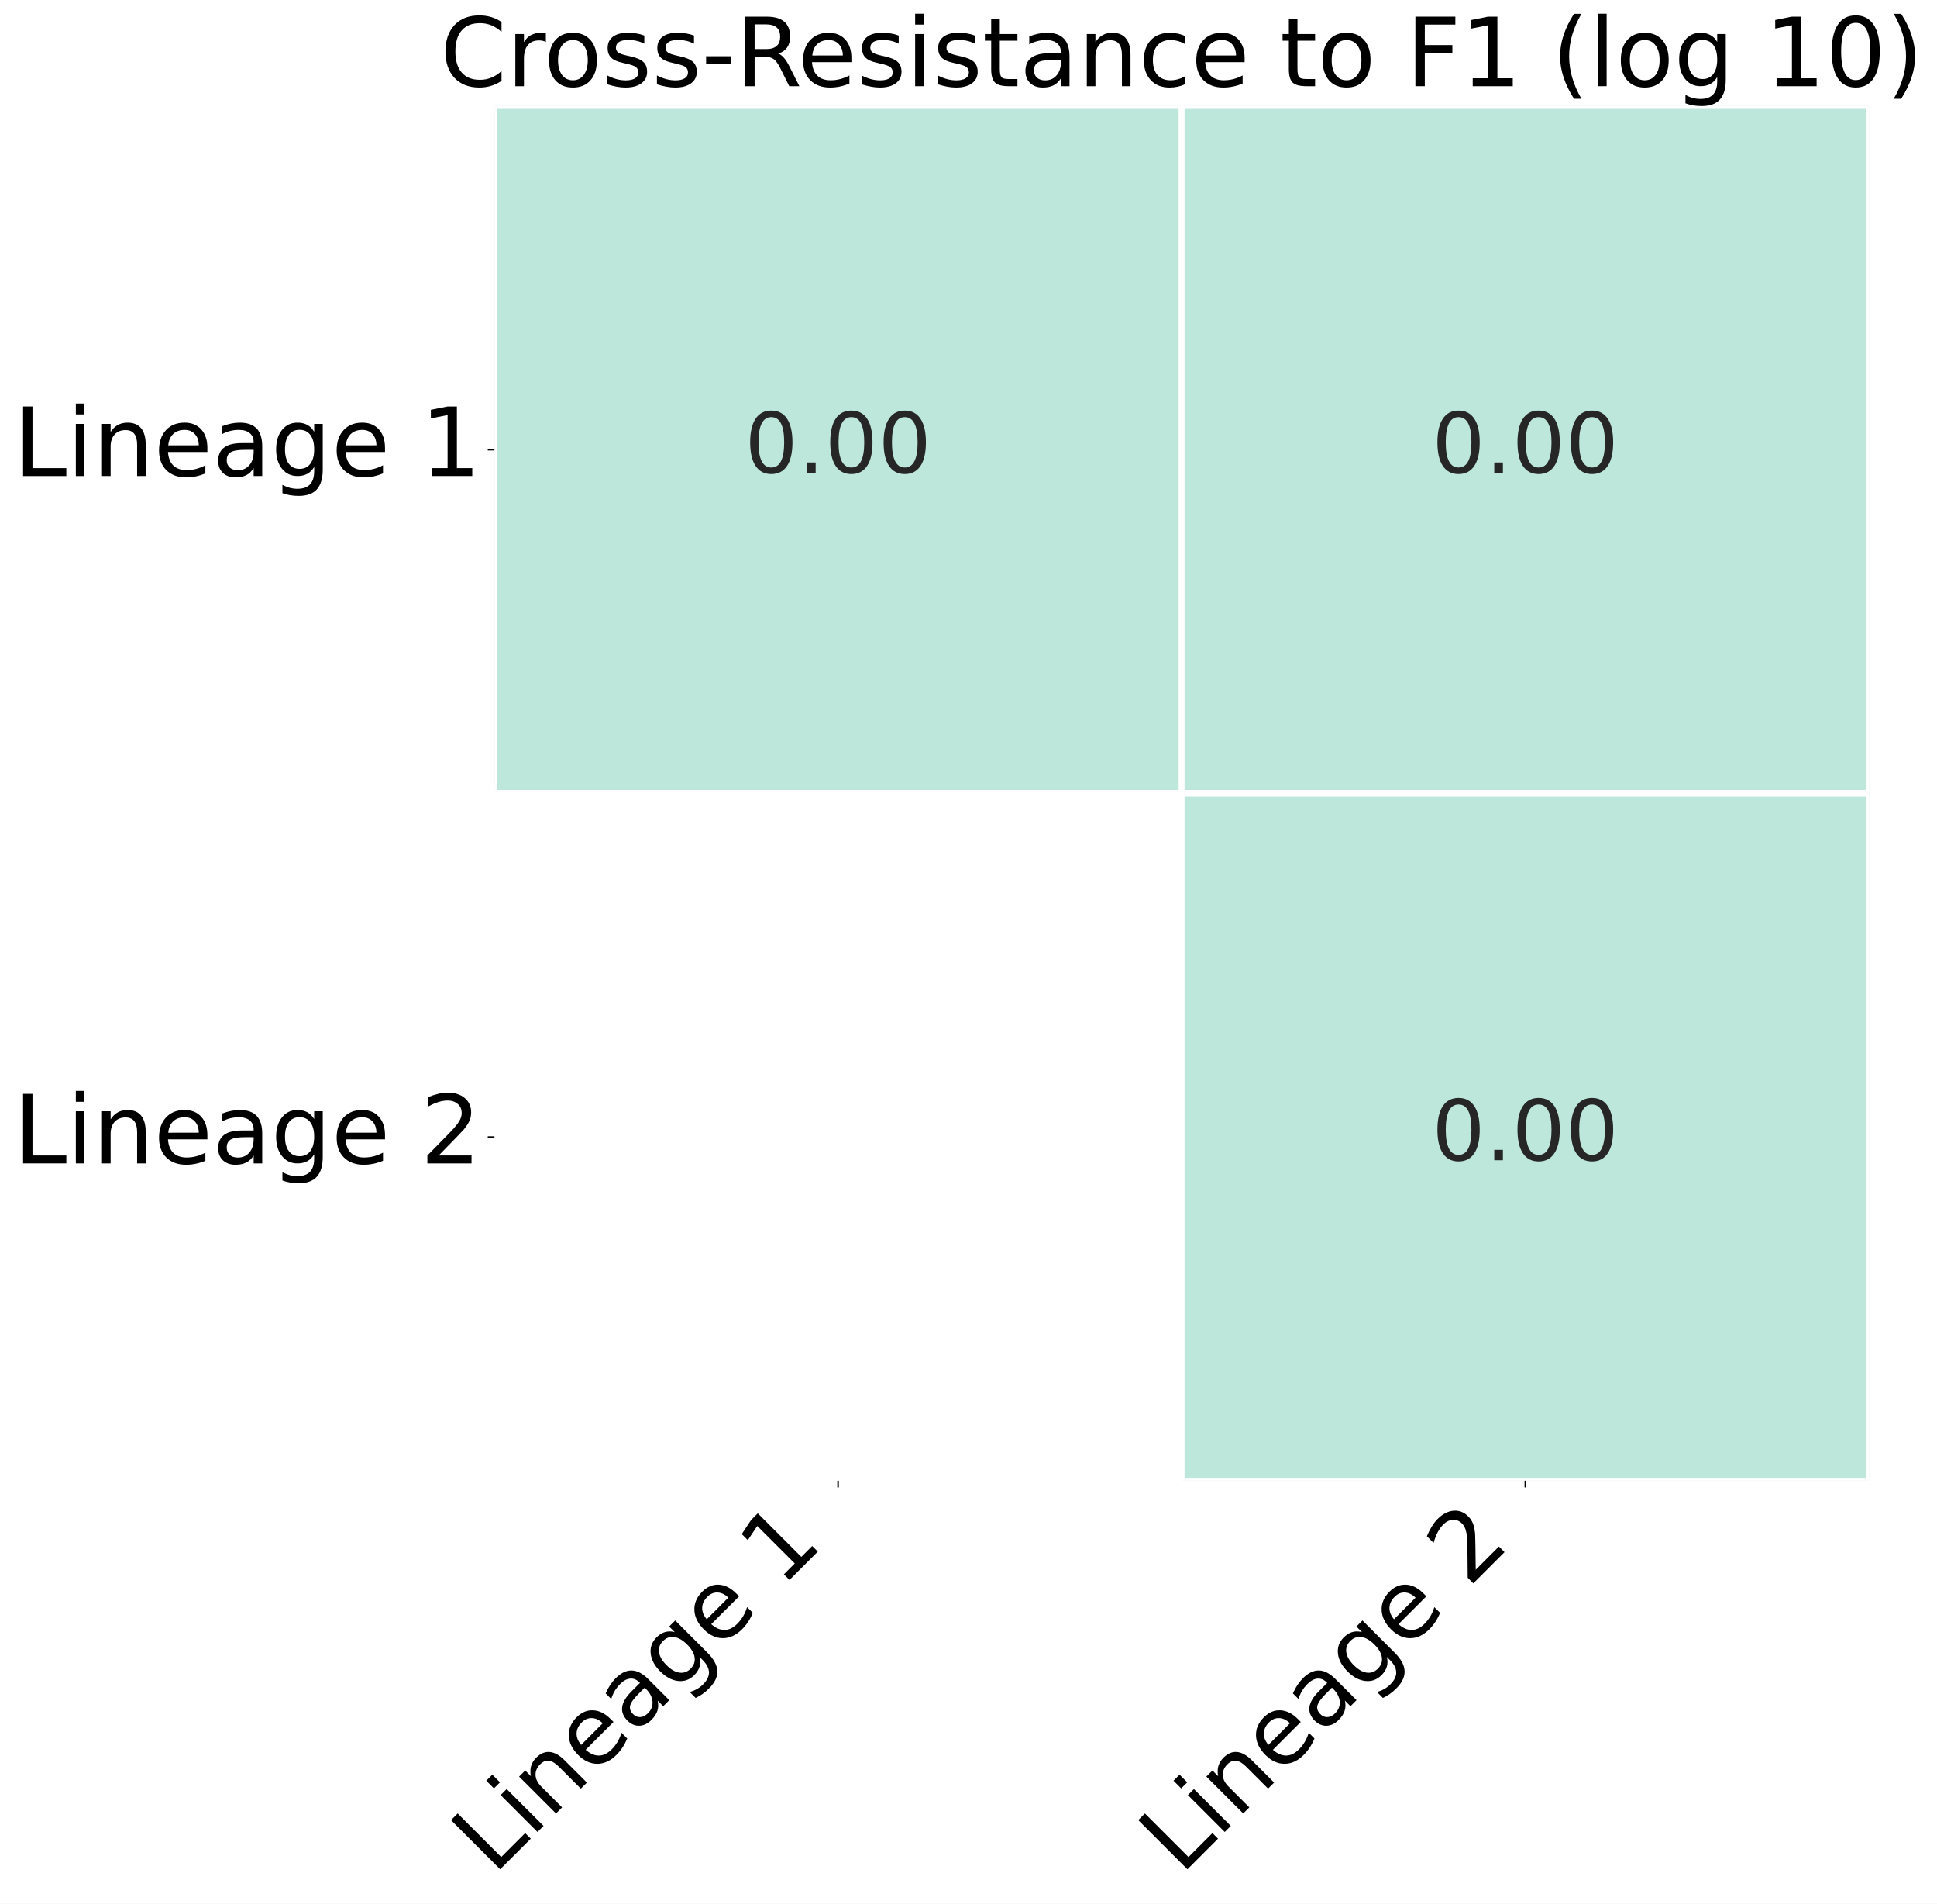
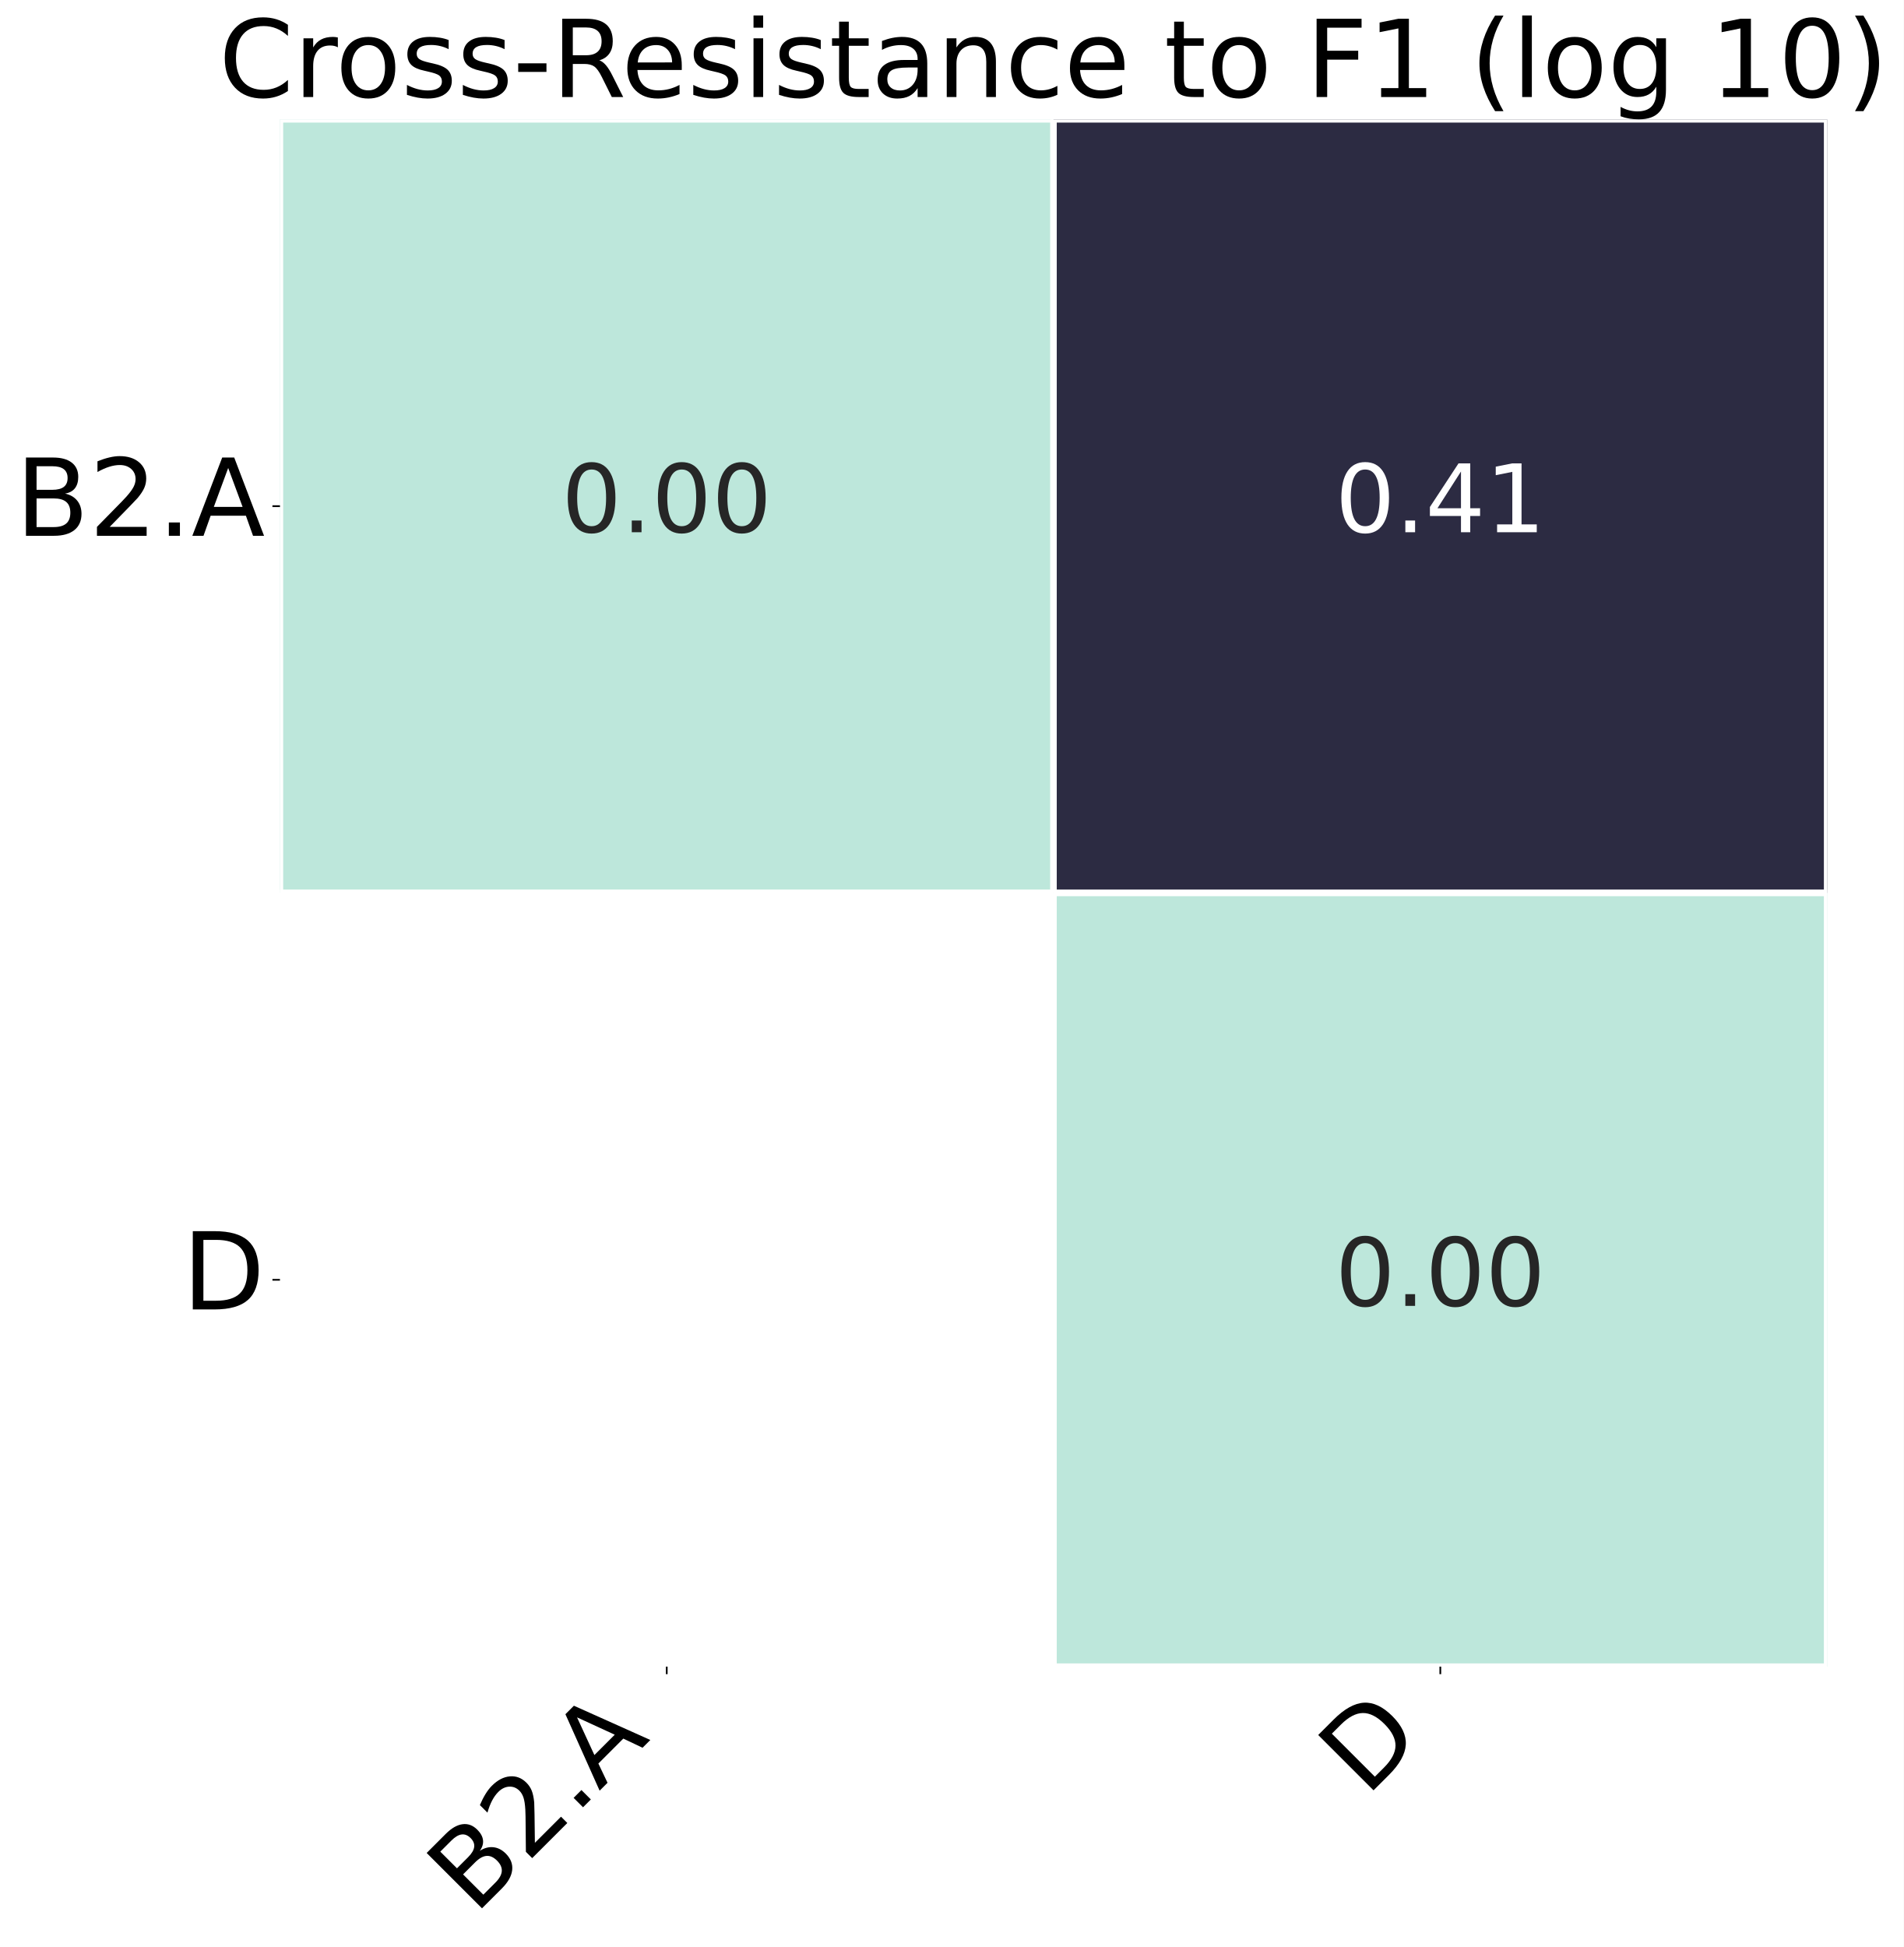
- <svg xmlns="http://www.w3.org/2000/svg" xmlns:xlink="http://www.w3.org/1999/xlink" width="1015.662pt" height="998.008pt" viewBox="0 0 1015.662 998.008" version="1.1">
+ <svg xmlns="http://www.w3.org/2000/svg" xmlns:xlink="http://www.w3.org/1999/xlink" width="886.819pt" height="906.902pt" viewBox="0 0 886.819 906.902" version="1.1">
  <defs>
    <style type="text/css">*{stroke-linejoin: round; stroke-linecap: butt}</style>
  </defs>
  <g id="figure_1">
    <g id="patch_1">
-       <path d="M 0 998.008  L 1015.662 998.008  L 1015.662 -0  L 0 -0  z " style="fill: #ffffff" />
+       <path d="M 0 906.902  L 886.819 906.902  L 886.819 0  L 0 0  z " style="fill: #ffffff" />
    </g>
    <g id="axes_1">
      <g id="patch_2">
-         <path d="M 259.255 776.311  L 979.975 776.311  L 979.975 55.591  L 259.255 55.591  z " style="fill: #ffffff" />
+         <path d="M 130.411 776.311  L 851.131 776.311  L 851.131 55.591  L 130.411 55.591  z " style="fill: #ffffff" />
      </g>
      <g id="QuadMesh_1">
-         <path d="M 259.255 55.591  L 619.615 55.591  L 619.615 415.951  L 259.255 415.951  L 259.255 55.591  " clip-path="url(#p1649a542f0)" style="fill: #bde7db; stroke: #ffffff; stroke-width: 3" />
-         <path d="M 619.615 55.591  L 979.975 55.591  L 979.975 415.951  L 619.615 415.951  L 619.615 55.591  " clip-path="url(#p1649a542f0)" style="fill: #bde7db; stroke: #ffffff; stroke-width: 3" />
-         <path d="M 259.255 415.951  L 619.615 415.951  L 619.615 776.311  L 259.255 776.311  L 259.255 415.951  " clip-path="url(#p1649a542f0)" style="fill: none; stroke: #ffffff; stroke-width: 3" />
-         <path d="M 619.615 415.951  L 979.975 415.951  L 979.975 776.311  L 619.615 776.311  L 619.615 415.951  " clip-path="url(#p1649a542f0)" style="fill: #bde7db; stroke: #ffffff; stroke-width: 3" />
+         <path d="M 130.411 55.591  L 490.771 55.591  L 490.771 415.951  L 130.411 415.951  L 130.411 55.591  " clip-path="url(#p1d3eb17272)" style="fill: #bde7db; stroke: #ffffff; stroke-width: 3" />
+         <path d="M 490.771 55.591  L 851.131 55.591  L 851.131 415.951  L 490.771 415.951  L 490.771 55.591  " clip-path="url(#p1d3eb17272)" style="fill: #2c2b42; stroke: #ffffff; stroke-width: 3" />
+         <path d="M 130.411 415.951  L 490.771 415.951  L 490.771 776.311  L 130.411 776.311  L 130.411 415.951  " clip-path="url(#p1d3eb17272)" style="fill: none; stroke: #ffffff; stroke-width: 3" />
+         <path d="M 490.771 415.951  L 851.131 415.951  L 851.131 776.311  L 490.771 776.311  L 490.771 415.951  " clip-path="url(#p1d3eb17272)" style="fill: #bde7db; stroke: #ffffff; stroke-width: 3" />
      </g>
      <g id="matplotlib.axis_1">
        <g id="xtick_1">
          <g id="line2d_1">
            <defs>
-               <path id="md565626c12" d="M 0 0  L 0 3.5  " style="stroke: #000000; stroke-width: 0.8" />
+               <path id="m71fdd8ab70" d="M 0 0  L 0 3.5  " style="stroke: #000000; stroke-width: 0.8" />
            </defs>
            <g>
-               <use xlink:href="#md565626c12" x="439.435" y="776.311" style="stroke: #000000; stroke-width: 0.8" />
+               <use xlink:href="#m71fdd8ab70" x="310.591" y="776.311" style="stroke: #000000; stroke-width: 0.8" />
            </g>
          </g>
          <g id="text_1">
-             <g transform="translate(258.8021 983.455) rotate(-45) scale(0.5 -0.5)">
+             <g transform="translate(221.0646 892.3487) rotate(-45) scale(0.5 -0.5)">
              <defs>
-                 <path id="DejaVuSans-4c" d="M 628 4666  L 1259 4666  L 1259 531  L 3531 531  L 3531 0  L 628 0  L 628 4666  z " transform="scale(0.015625)" />
-                 <path id="DejaVuSans-69" d="M 603 3500  L 1178 3500  L 1178 0  L 603 0  L 603 3500  z M 603 4863  L 1178 4863  L 1178 4134  L 603 4134  L 603 4863  z " transform="scale(0.015625)" />
-                 <path id="DejaVuSans-6e" d="M 3513 2113  L 3513 0  L 2938 0  L 2938 2094  Q 2938 2591 2744 2837  Q 2550 3084 2163 3084  Q 1697 3084 1428 2787  Q 1159 2491 1159 1978  L 1159 0  L 581 0  L 581 3500  L 1159 3500  L 1159 2956  Q 1366 3272 1645 3428  Q 1925 3584 2291 3584  Q 2894 3584 3203 3211  Q 3513 2838 3513 2113  z " transform="scale(0.015625)" />
-                 <path id="DejaVuSans-65" d="M 3597 1894  L 3597 1613  L 953 1613  Q 991 1019 1311 708  Q 1631 397 2203 397  Q 2534 397 2845 478  Q 3156 559 3463 722  L 3463 178  Q 3153 47 2828 -22  Q 2503 -91 2169 -91  Q 1331 -91 842 396  Q 353 884 353 1716  Q 353 2575 817 3079  Q 1281 3584 2069 3584  Q 2775 3584 3186 3129  Q 3597 2675 3597 1894  z M 3022 2063  Q 3016 2534 2758 2815  Q 2500 3097 2075 3097  Q 1594 3097 1305 2825  Q 1016 2553 972 2059  L 3022 2063  z " transform="scale(0.015625)" />
-                 <path id="DejaVuSans-61" d="M 2194 1759  Q 1497 1759 1228 1600  Q 959 1441 959 1056  Q 959 750 1161 570  Q 1363 391 1709 391  Q 2188 391 2477 730  Q 2766 1069 2766 1631  L 2766 1759  L 2194 1759  z M 3341 1997  L 3341 0  L 2766 0  L 2766 531  Q 2569 213 2275 61  Q 1981 -91 1556 -91  Q 1019 -91 701 211  Q 384 513 384 1019  Q 384 1609 779 1909  Q 1175 2209 1959 2209  L 2766 2209  L 2766 2266  Q 2766 2663 2505 2880  Q 2244 3097 1772 3097  Q 1472 3097 1187 3025  Q 903 2953 641 2809  L 641 3341  Q 956 3463 1253 3523  Q 1550 3584 1831 3584  Q 2591 3584 2966 3190  Q 3341 2797 3341 1997  z " transform="scale(0.015625)" />
-                 <path id="DejaVuSans-67" d="M 2906 1791  Q 2906 2416 2648 2759  Q 2391 3103 1925 3103  Q 1463 3103 1205 2759  Q 947 2416 947 1791  Q 947 1169 1205 825  Q 1463 481 1925 481  Q 2391 481 2648 825  Q 2906 1169 2906 1791  z M 3481 434  Q 3481 -459 3084 -895  Q 2688 -1331 1869 -1331  Q 1566 -1331 1297 -1286  Q 1028 -1241 775 -1147  L 775 -588  Q 1028 -725 1275 -790  Q 1522 -856 1778 -856  Q 2344 -856 2625 -561  Q 2906 -266 2906 331  L 2906 616  Q 2728 306 2450 153  Q 2172 0 1784 0  Q 1141 0 747 490  Q 353 981 353 1791  Q 353 2603 747 3093  Q 1141 3584 1784 3584  Q 2172 3584 2450 3431  Q 2728 3278 2906 2969  L 2906 3500  L 3481 3500  L 3481 434  z " transform="scale(0.015625)" />
-                 <path id="DejaVuSans-20" transform="scale(0.015625)" />
-                 <path id="DejaVuSans-31" d="M 794 531  L 1825 531  L 1825 4091  L 703 3866  L 703 4441  L 1819 4666  L 2450 4666  L 2450 531  L 3481 531  L 3481 0  L 794 0  L 794 531  z " transform="scale(0.015625)" />
+                 <path id="DejaVuSans-42" d="M 1259 2228  L 1259 519  L 2272 519  Q 2781 519 3026 730  Q 3272 941 3272 1375  Q 3272 1813 3026 2020  Q 2781 2228 2272 2228  L 1259 2228  z M 1259 4147  L 1259 2741  L 2194 2741  Q 2656 2741 2882 2914  Q 3109 3088 3109 3444  Q 3109 3797 2882 3972  Q 2656 4147 2194 4147  L 1259 4147  z M 628 4666  L 2241 4666  Q 2963 4666 3353 4366  Q 3744 4066 3744 3513  Q 3744 3084 3544 2831  Q 3344 2578 2956 2516  Q 3422 2416 3680 2098  Q 3938 1781 3938 1306  Q 3938 681 3513 340  Q 3088 0 2303 0  L 628 0  L 628 4666  z " transform="scale(0.015625)" />
+                 <path id="DejaVuSans-32" d="M 1228 531  L 3431 531  L 3431 0  L 469 0  L 469 531  Q 828 903 1448 1529  Q 2069 2156 2228 2338  Q 2531 2678 2651 2914  Q 2772 3150 2772 3378  Q 2772 3750 2511 3984  Q 2250 4219 1831 4219  Q 1534 4219 1204 4116  Q 875 4013 500 3803  L 500 4441  Q 881 4594 1212 4672  Q 1544 4750 1819 4750  Q 2544 4750 2975 4387  Q 3406 4025 3406 3419  Q 3406 3131 3298 2873  Q 3191 2616 2906 2266  Q 2828 2175 2409 1742  Q 1991 1309 1228 531  z " transform="scale(0.015625)" />
+                 <path id="DejaVuSans-2e" d="M 684 794  L 1344 794  L 1344 0  L 684 0  L 684 794  z " transform="scale(0.015625)" />
+                 <path id="DejaVuSans-41" d="M 2188 4044  L 1331 1722  L 3047 1722  L 2188 4044  z M 1831 4666  L 2547 4666  L 4325 0  L 3669 0  L 3244 1197  L 1141 1197  L 716 0  L 50 0  L 1831 4666  z " transform="scale(0.015625)" />
              </defs>
-               <use xlink:href="#DejaVuSans-4c" />
-               <use xlink:href="#DejaVuSans-69" x="55.713" />
-               <use xlink:href="#DejaVuSans-6e" x="83.496" />
-               <use xlink:href="#DejaVuSans-65" x="146.875" />
-               <use xlink:href="#DejaVuSans-61" x="208.398" />
-               <use xlink:href="#DejaVuSans-67" x="269.678" />
-               <use xlink:href="#DejaVuSans-65" x="333.154" />
-               <use xlink:href="#DejaVuSans-20" x="394.678" />
-               <use xlink:href="#DejaVuSans-31" x="426.465" />
+               <use xlink:href="#DejaVuSans-42" />
+               <use xlink:href="#DejaVuSans-32" x="68.604" />
+               <use xlink:href="#DejaVuSans-2e" x="132.227" />
+               <use xlink:href="#DejaVuSans-41" x="164.014" />
            </g>
          </g>
        </g>
        <g id="xtick_2">
          <g id="line2d_2">
            <g>
-               <use xlink:href="#md565626c12" x="799.795" y="776.311" style="stroke: #000000; stroke-width: 0.8" />
+               <use xlink:href="#m71fdd8ab70" x="670.951" y="776.311" style="stroke: #000000; stroke-width: 0.8" />
            </g>
          </g>
          <g id="text_2">
-             <g transform="translate(619.1621 983.455) rotate(-45) scale(0.5 -0.5)">
+             <g transform="translate(636.3745 837.3988) rotate(-45) scale(0.5 -0.5)">
              <defs>
-                 <path id="DejaVuSans-32" d="M 1228 531  L 3431 531  L 3431 0  L 469 0  L 469 531  Q 828 903 1448 1529  Q 2069 2156 2228 2338  Q 2531 2678 2651 2914  Q 2772 3150 2772 3378  Q 2772 3750 2511 3984  Q 2250 4219 1831 4219  Q 1534 4219 1204 4116  Q 875 4013 500 3803  L 500 4441  Q 881 4594 1212 4672  Q 1544 4750 1819 4750  Q 2544 4750 2975 4387  Q 3406 4025 3406 3419  Q 3406 3131 3298 2873  Q 3191 2616 2906 2266  Q 2828 2175 2409 1742  Q 1991 1309 1228 531  z " transform="scale(0.015625)" />
+                 <path id="DejaVuSans-44" d="M 1259 4147  L 1259 519  L 2022 519  Q 2988 519 3436 956  Q 3884 1394 3884 2338  Q 3884 3275 3436 3711  Q 2988 4147 2022 4147  L 1259 4147  z M 628 4666  L 1925 4666  Q 3281 4666 3915 4102  Q 4550 3538 4550 2338  Q 4550 1131 3912 565  Q 3275 0 1925 0  L 628 0  L 628 4666  z " transform="scale(0.015625)" />
              </defs>
-               <use xlink:href="#DejaVuSans-4c" />
-               <use xlink:href="#DejaVuSans-69" x="55.713" />
-               <use xlink:href="#DejaVuSans-6e" x="83.496" />
-               <use xlink:href="#DejaVuSans-65" x="146.875" />
-               <use xlink:href="#DejaVuSans-61" x="208.398" />
-               <use xlink:href="#DejaVuSans-67" x="269.678" />
-               <use xlink:href="#DejaVuSans-65" x="333.154" />
-               <use xlink:href="#DejaVuSans-20" x="394.678" />
-               <use xlink:href="#DejaVuSans-32" x="426.465" />
+               <use xlink:href="#DejaVuSans-44" />
            </g>
          </g>
        </g>
      </g>
      <g id="matplotlib.axis_2">
        <g id="ytick_1">
          <g id="line2d_3">
            <defs>
-               <path id="m6d406f1f70" d="M 0 0  L -3.5 0  " style="stroke: #000000; stroke-width: 0.8" />
+               <path id="m56d860d72e" d="M 0 0  L -3.5 0  " style="stroke: #000000; stroke-width: 0.8" />
            </defs>
            <g>
-               <use xlink:href="#m6d406f1f70" x="259.255" y="235.771" style="stroke: #000000; stroke-width: 0.8" />
+               <use xlink:href="#m56d860d72e" x="130.411" y="235.771" style="stroke: #000000; stroke-width: 0.8" />
            </g>
          </g>
          <g id="text_3">
            <g transform="translate(7.2 249.5675) scale(0.5 -0.5)">
-               <use xlink:href="#DejaVuSans-4c" />
-               <use xlink:href="#DejaVuSans-69" x="55.713" />
-               <use xlink:href="#DejaVuSans-6e" x="83.496" />
-               <use xlink:href="#DejaVuSans-65" x="146.875" />
-               <use xlink:href="#DejaVuSans-61" x="208.398" />
-               <use xlink:href="#DejaVuSans-67" x="269.678" />
-               <use xlink:href="#DejaVuSans-65" x="333.154" />
-               <use xlink:href="#DejaVuSans-20" x="394.678" />
-               <use xlink:href="#DejaVuSans-31" x="426.465" />
+               <use xlink:href="#DejaVuSans-42" />
+               <use xlink:href="#DejaVuSans-32" x="68.604" />
+               <use xlink:href="#DejaVuSans-2e" x="132.227" />
+               <use xlink:href="#DejaVuSans-41" x="164.014" />
            </g>
          </g>
        </g>
        <g id="ytick_2">
          <g id="line2d_4">
            <g>
-               <use xlink:href="#m6d406f1f70" x="259.255" y="596.131" style="stroke: #000000; stroke-width: 0.8" />
+               <use xlink:href="#m56d860d72e" x="130.411" y="596.131" style="stroke: #000000; stroke-width: 0.8" />
            </g>
          </g>
          <g id="text_4">
-             <g transform="translate(7.2 609.9275) scale(0.5 -0.5)">
-               <use xlink:href="#DejaVuSans-4c" />
-               <use xlink:href="#DejaVuSans-69" x="55.713" />
-               <use xlink:href="#DejaVuSans-6e" x="83.496" />
-               <use xlink:href="#DejaVuSans-65" x="146.875" />
-               <use xlink:href="#DejaVuSans-61" x="208.398" />
-               <use xlink:href="#DejaVuSans-67" x="269.678" />
-               <use xlink:href="#DejaVuSans-65" x="333.154" />
-               <use xlink:href="#DejaVuSans-20" x="394.678" />
-               <use xlink:href="#DejaVuSans-32" x="426.465" />
+             <g transform="translate(84.91094 609.9275) scale(0.5 -0.5)">
+               <use xlink:href="#DejaVuSans-44" />
            </g>
          </g>
        </g>
      </g>
      <g id="text_5">
-         <g style="fill: #262626" transform="translate(390.4503 247.9119) scale(0.44 -0.44)">
+         <g style="fill: #262626" transform="translate(261.6066 247.9119) scale(0.44 -0.44)">
          <defs>
            <path id="DejaVuSans-30" d="M 2034 4250  Q 1547 4250 1301 3770  Q 1056 3291 1056 2328  Q 1056 1369 1301 889  Q 1547 409 2034 409  Q 2525 409 2770 889  Q 3016 1369 3016 2328  Q 3016 3291 2770 3770  Q 2525 4250 2034 4250  z M 2034 4750  Q 2819 4750 3233 4129  Q 3647 3509 3647 2328  Q 3647 1150 3233 529  Q 2819 -91 2034 -91  Q 1250 -91 836 529  Q 422 1150 422 2328  Q 422 3509 836 4129  Q 1250 4750 2034 4750  z " transform="scale(0.015625)" />
-             <path id="DejaVuSans-2e" d="M 684 794  L 1344 794  L 1344 0  L 684 0  L 684 794  z " transform="scale(0.015625)" />
          </defs>
          <use xlink:href="#DejaVuSans-30" />
          <use xlink:href="#DejaVuSans-2e" x="63.623" />
          <use xlink:href="#DejaVuSans-30" x="95.41" />
          <use xlink:href="#DejaVuSans-30" x="159.033" />
        </g>
      </g>
      <g id="text_6">
-         <g style="fill: #262626" transform="translate(750.8103 247.9119) scale(0.44 -0.44)">
+         <g style="fill: #ffffff" transform="translate(621.9666 247.9119) scale(0.44 -0.44)">
+           <defs>
+             <path id="DejaVuSans-34" d="M 2419 4116  L 825 1625  L 2419 1625  L 2419 4116  z M 2253 4666  L 3047 4666  L 3047 1625  L 3713 1625  L 3713 1100  L 3047 1100  L 3047 0  L 2419 0  L 2419 1100  L 313 1100  L 313 1709  L 2253 4666  z " transform="scale(0.015625)" />
+             <path id="DejaVuSans-31" d="M 794 531  L 1825 531  L 1825 4091  L 703 3866  L 703 4441  L 1819 4666  L 2450 4666  L 2450 531  L 3481 531  L 3481 0  L 794 0  L 794 531  z " transform="scale(0.015625)" />
+           </defs>
          <use xlink:href="#DejaVuSans-30" />
          <use xlink:href="#DejaVuSans-2e" x="63.623" />
-           <use xlink:href="#DejaVuSans-30" x="95.41" />
-           <use xlink:href="#DejaVuSans-30" x="159.033" />
+           <use xlink:href="#DejaVuSans-34" x="95.41" />
+           <use xlink:href="#DejaVuSans-31" x="159.033" />
        </g>
      </g>
      <g id="text_7">
-         <g style="fill: #262626" transform="translate(750.8103 608.2719) scale(0.44 -0.44)">
+         <g style="fill: #262626" transform="translate(621.9666 608.2719) scale(0.44 -0.44)">
          <use xlink:href="#DejaVuSans-30" />
          <use xlink:href="#DejaVuSans-2e" x="63.623" />
          <use xlink:href="#DejaVuSans-30" x="95.41" />
          <use xlink:href="#DejaVuSans-30" x="159.033" />
        </g>
      </g>
      <g id="text_8">
-         <g transform="translate(230.767 45.19219) scale(0.5 -0.5)">
+         <g transform="translate(101.9233 45.19219) scale(0.5 -0.5)">
          <defs>
            <path id="DejaVuSans-43" d="M 4122 4306  L 4122 3641  Q 3803 3938 3442 4084  Q 3081 4231 2675 4231  Q 1875 4231 1450 3742  Q 1025 3253 1025 2328  Q 1025 1406 1450 917  Q 1875 428 2675 428  Q 3081 428 3442 575  Q 3803 722 4122 1019  L 4122 359  Q 3791 134 3420 21  Q 3050 -91 2638 -91  Q 1578 -91 968 557  Q 359 1206 359 2328  Q 359 3453 968 4101  Q 1578 4750 2638 4750  Q 3056 4750 3426 4639  Q 3797 4528 4122 4306  z " transform="scale(0.015625)" />
            <path id="DejaVuSans-72" d="M 2631 2963  Q 2534 3019 2420 3045  Q 2306 3072 2169 3072  Q 1681 3072 1420 2755  Q 1159 2438 1159 1844  L 1159 0  L 581 0  L 581 3500  L 1159 3500  L 1159 2956  Q 1341 3275 1631 3429  Q 1922 3584 2338 3584  Q 2397 3584 2469 3576  Q 2541 3569 2628 3553  L 2631 2963  z " transform="scale(0.015625)" />
            <path id="DejaVuSans-6f" d="M 1959 3097  Q 1497 3097 1228 2736  Q 959 2375 959 1747  Q 959 1119 1226 758  Q 1494 397 1959 397  Q 2419 397 2687 759  Q 2956 1122 2956 1747  Q 2956 2369 2687 2733  Q 2419 3097 1959 3097  z M 1959 3584  Q 2709 3584 3137 3096  Q 3566 2609 3566 1747  Q 3566 888 3137 398  Q 2709 -91 1959 -91  Q 1206 -91 779 398  Q 353 888 353 1747  Q 353 2609 779 3096  Q 1206 3584 1959 3584  z " transform="scale(0.015625)" />
            <path id="DejaVuSans-73" d="M 2834 3397  L 2834 2853  Q 2591 2978 2328 3040  Q 2066 3103 1784 3103  Q 1356 3103 1142 2972  Q 928 2841 928 2578  Q 928 2378 1081 2264  Q 1234 2150 1697 2047  L 1894 2003  Q 2506 1872 2764 1633  Q 3022 1394 3022 966  Q 3022 478 2636 193  Q 2250 -91 1575 -91  Q 1294 -91 989 -36  Q 684 19 347 128  L 347 722  Q 666 556 975 473  Q 1284 391 1588 391  Q 1994 391 2212 530  Q 2431 669 2431 922  Q 2431 1156 2273 1281  Q 2116 1406 1581 1522  L 1381 1569  Q 847 1681 609 1914  Q 372 2147 372 2553  Q 372 3047 722 3315  Q 1072 3584 1716 3584  Q 2034 3584 2315 3537  Q 2597 3491 2834 3397  z " transform="scale(0.015625)" />
            <path id="DejaVuSans-2d" d="M 313 2009  L 1997 2009  L 1997 1497  L 313 1497  L 313 2009  z " transform="scale(0.015625)" />
            <path id="DejaVuSans-52" d="M 2841 2188  Q 3044 2119 3236 1894  Q 3428 1669 3622 1275  L 4263 0  L 3584 0  L 2988 1197  Q 2756 1666 2539 1819  Q 2322 1972 1947 1972  L 1259 1972  L 1259 0  L 628 0  L 628 4666  L 2053 4666  Q 2853 4666 3247 4331  Q 3641 3997 3641 3322  Q 3641 2881 3436 2590  Q 3231 2300 2841 2188  z M 1259 4147  L 1259 2491  L 2053 2491  Q 2509 2491 2742 2702  Q 2975 2913 2975 3322  Q 2975 3731 2742 3939  Q 2509 4147 2053 4147  L 1259 4147  z " transform="scale(0.015625)" />
+             <path id="DejaVuSans-65" d="M 3597 1894  L 3597 1613  L 953 1613  Q 991 1019 1311 708  Q 1631 397 2203 397  Q 2534 397 2845 478  Q 3156 559 3463 722  L 3463 178  Q 3153 47 2828 -22  Q 2503 -91 2169 -91  Q 1331 -91 842 396  Q 353 884 353 1716  Q 353 2575 817 3079  Q 1281 3584 2069 3584  Q 2775 3584 3186 3129  Q 3597 2675 3597 1894  z M 3022 2063  Q 3016 2534 2758 2815  Q 2500 3097 2075 3097  Q 1594 3097 1305 2825  Q 1016 2553 972 2059  L 3022 2063  z " transform="scale(0.015625)" />
+             <path id="DejaVuSans-69" d="M 603 3500  L 1178 3500  L 1178 0  L 603 0  L 603 3500  z M 603 4863  L 1178 4863  L 1178 4134  L 603 4134  L 603 4863  z " transform="scale(0.015625)" />
            <path id="DejaVuSans-74" d="M 1172 4494  L 1172 3500  L 2356 3500  L 2356 3053  L 1172 3053  L 1172 1153  Q 1172 725 1289 603  Q 1406 481 1766 481  L 2356 481  L 2356 0  L 1766 0  Q 1100 0 847 248  Q 594 497 594 1153  L 594 3053  L 172 3053  L 172 3500  L 594 3500  L 594 4494  L 1172 4494  z " transform="scale(0.015625)" />
+             <path id="DejaVuSans-61" d="M 2194 1759  Q 1497 1759 1228 1600  Q 959 1441 959 1056  Q 959 750 1161 570  Q 1363 391 1709 391  Q 2188 391 2477 730  Q 2766 1069 2766 1631  L 2766 1759  L 2194 1759  z M 3341 1997  L 3341 0  L 2766 0  L 2766 531  Q 2569 213 2275 61  Q 1981 -91 1556 -91  Q 1019 -91 701 211  Q 384 513 384 1019  Q 384 1609 779 1909  Q 1175 2209 1959 2209  L 2766 2209  L 2766 2266  Q 2766 2663 2505 2880  Q 2244 3097 1772 3097  Q 1472 3097 1187 3025  Q 903 2953 641 2809  L 641 3341  Q 956 3463 1253 3523  Q 1550 3584 1831 3584  Q 2591 3584 2966 3190  Q 3341 2797 3341 1997  z " transform="scale(0.015625)" />
+             <path id="DejaVuSans-6e" d="M 3513 2113  L 3513 0  L 2938 0  L 2938 2094  Q 2938 2591 2744 2837  Q 2550 3084 2163 3084  Q 1697 3084 1428 2787  Q 1159 2491 1159 1978  L 1159 0  L 581 0  L 581 3500  L 1159 3500  L 1159 2956  Q 1366 3272 1645 3428  Q 1925 3584 2291 3584  Q 2894 3584 3203 3211  Q 3513 2838 3513 2113  z " transform="scale(0.015625)" />
            <path id="DejaVuSans-63" d="M 3122 3366  L 3122 2828  Q 2878 2963 2633 3030  Q 2388 3097 2138 3097  Q 1578 3097 1268 2742  Q 959 2388 959 1747  Q 959 1106 1268 751  Q 1578 397 2138 397  Q 2388 397 2633 464  Q 2878 531 3122 666  L 3122 134  Q 2881 22 2623 -34  Q 2366 -91 2075 -91  Q 1284 -91 818 406  Q 353 903 353 1747  Q 353 2603 823 3093  Q 1294 3584 2113 3584  Q 2378 3584 2631 3529  Q 2884 3475 3122 3366  z " transform="scale(0.015625)" />
+             <path id="DejaVuSans-20" transform="scale(0.015625)" />
            <path id="DejaVuSans-46" d="M 628 4666  L 3309 4666  L 3309 4134  L 1259 4134  L 1259 2759  L 3109 2759  L 3109 2228  L 1259 2228  L 1259 0  L 628 0  L 628 4666  z " transform="scale(0.015625)" />
            <path id="DejaVuSans-28" d="M 1984 4856  Q 1566 4138 1362 3434  Q 1159 2731 1159 2009  Q 1159 1288 1364 580  Q 1569 -128 1984 -844  L 1484 -844  Q 1016 -109 783 600  Q 550 1309 550 2009  Q 550 2706 781 3412  Q 1013 4119 1484 4856  L 1984 4856  z " transform="scale(0.015625)" />
            <path id="DejaVuSans-6c" d="M 603 4863  L 1178 4863  L 1178 0  L 603 0  L 603 4863  z " transform="scale(0.015625)" />
+             <path id="DejaVuSans-67" d="M 2906 1791  Q 2906 2416 2648 2759  Q 2391 3103 1925 3103  Q 1463 3103 1205 2759  Q 947 2416 947 1791  Q 947 1169 1205 825  Q 1463 481 1925 481  Q 2391 481 2648 825  Q 2906 1169 2906 1791  z M 3481 434  Q 3481 -459 3084 -895  Q 2688 -1331 1869 -1331  Q 1566 -1331 1297 -1286  Q 1028 -1241 775 -1147  L 775 -588  Q 1028 -725 1275 -790  Q 1522 -856 1778 -856  Q 2344 -856 2625 -561  Q 2906 -266 2906 331  L 2906 616  Q 2728 306 2450 153  Q 2172 0 1784 0  Q 1141 0 747 490  Q 353 981 353 1791  Q 353 2603 747 3093  Q 1141 3584 1784 3584  Q 2172 3584 2450 3431  Q 2728 3278 2906 2969  L 2906 3500  L 3481 3500  L 3481 434  z " transform="scale(0.015625)" />
            <path id="DejaVuSans-29" d="M 513 4856  L 1013 4856  Q 1481 4119 1714 3412  Q 1947 2706 1947 2009  Q 1947 1309 1714 600  Q 1481 -109 1013 -844  L 513 -844  Q 928 -128 1133 580  Q 1338 1288 1338 2009  Q 1338 2731 1133 3434  Q 928 4138 513 4856  z " transform="scale(0.015625)" />
          </defs>
          <use xlink:href="#DejaVuSans-43" />
          <use xlink:href="#DejaVuSans-72" x="69.824" />
          <use xlink:href="#DejaVuSans-6f" x="108.688" />
          <use xlink:href="#DejaVuSans-73" x="169.869" />
          <use xlink:href="#DejaVuSans-73" x="221.969" />
          <use xlink:href="#DejaVuSans-2d" x="274.068" />
          <use xlink:href="#DejaVuSans-52" x="310.152" />
          <use xlink:href="#DejaVuSans-65" x="375.135" />
          <use xlink:href="#DejaVuSans-73" x="436.658" />
          <use xlink:href="#DejaVuSans-69" x="488.758" />
          <use xlink:href="#DejaVuSans-73" x="516.541" />
          <use xlink:href="#DejaVuSans-74" x="568.641" />
          <use xlink:href="#DejaVuSans-61" x="607.85" />
          <use xlink:href="#DejaVuSans-6e" x="669.129" />
          <use xlink:href="#DejaVuSans-63" x="732.508" />
          <use xlink:href="#DejaVuSans-65" x="787.488" />
          <use xlink:href="#DejaVuSans-20" x="849.012" />
          <use xlink:href="#DejaVuSans-74" x="880.799" />
          <use xlink:href="#DejaVuSans-6f" x="920.008" />
          <use xlink:href="#DejaVuSans-20" x="981.189" />
          <use xlink:href="#DejaVuSans-46" x="1012.977" />
          <use xlink:href="#DejaVuSans-31" x="1070.496" />
          <use xlink:href="#DejaVuSans-20" x="1134.119" />
          <use xlink:href="#DejaVuSans-28" x="1165.906" />
          <use xlink:href="#DejaVuSans-6c" x="1204.92" />
          <use xlink:href="#DejaVuSans-6f" x="1232.703" />
          <use xlink:href="#DejaVuSans-67" x="1293.885" />
          <use xlink:href="#DejaVuSans-20" x="1357.361" />
          <use xlink:href="#DejaVuSans-31" x="1389.148" />
          <use xlink:href="#DejaVuSans-30" x="1452.771" />
          <use xlink:href="#DejaVuSans-29" x="1516.395" />
        </g>
      </g>
    </g>
  </g>
  <defs>
-     <clipPath id="p1649a542f0">
-       <rect x="259.255" y="55.591" width="720.72" height="720.72" />
+     <clipPath id="p1d3eb17272">
+       <rect x="130.411" y="55.591" width="720.72" height="720.72" />
    </clipPath>
  </defs>
</svg>
